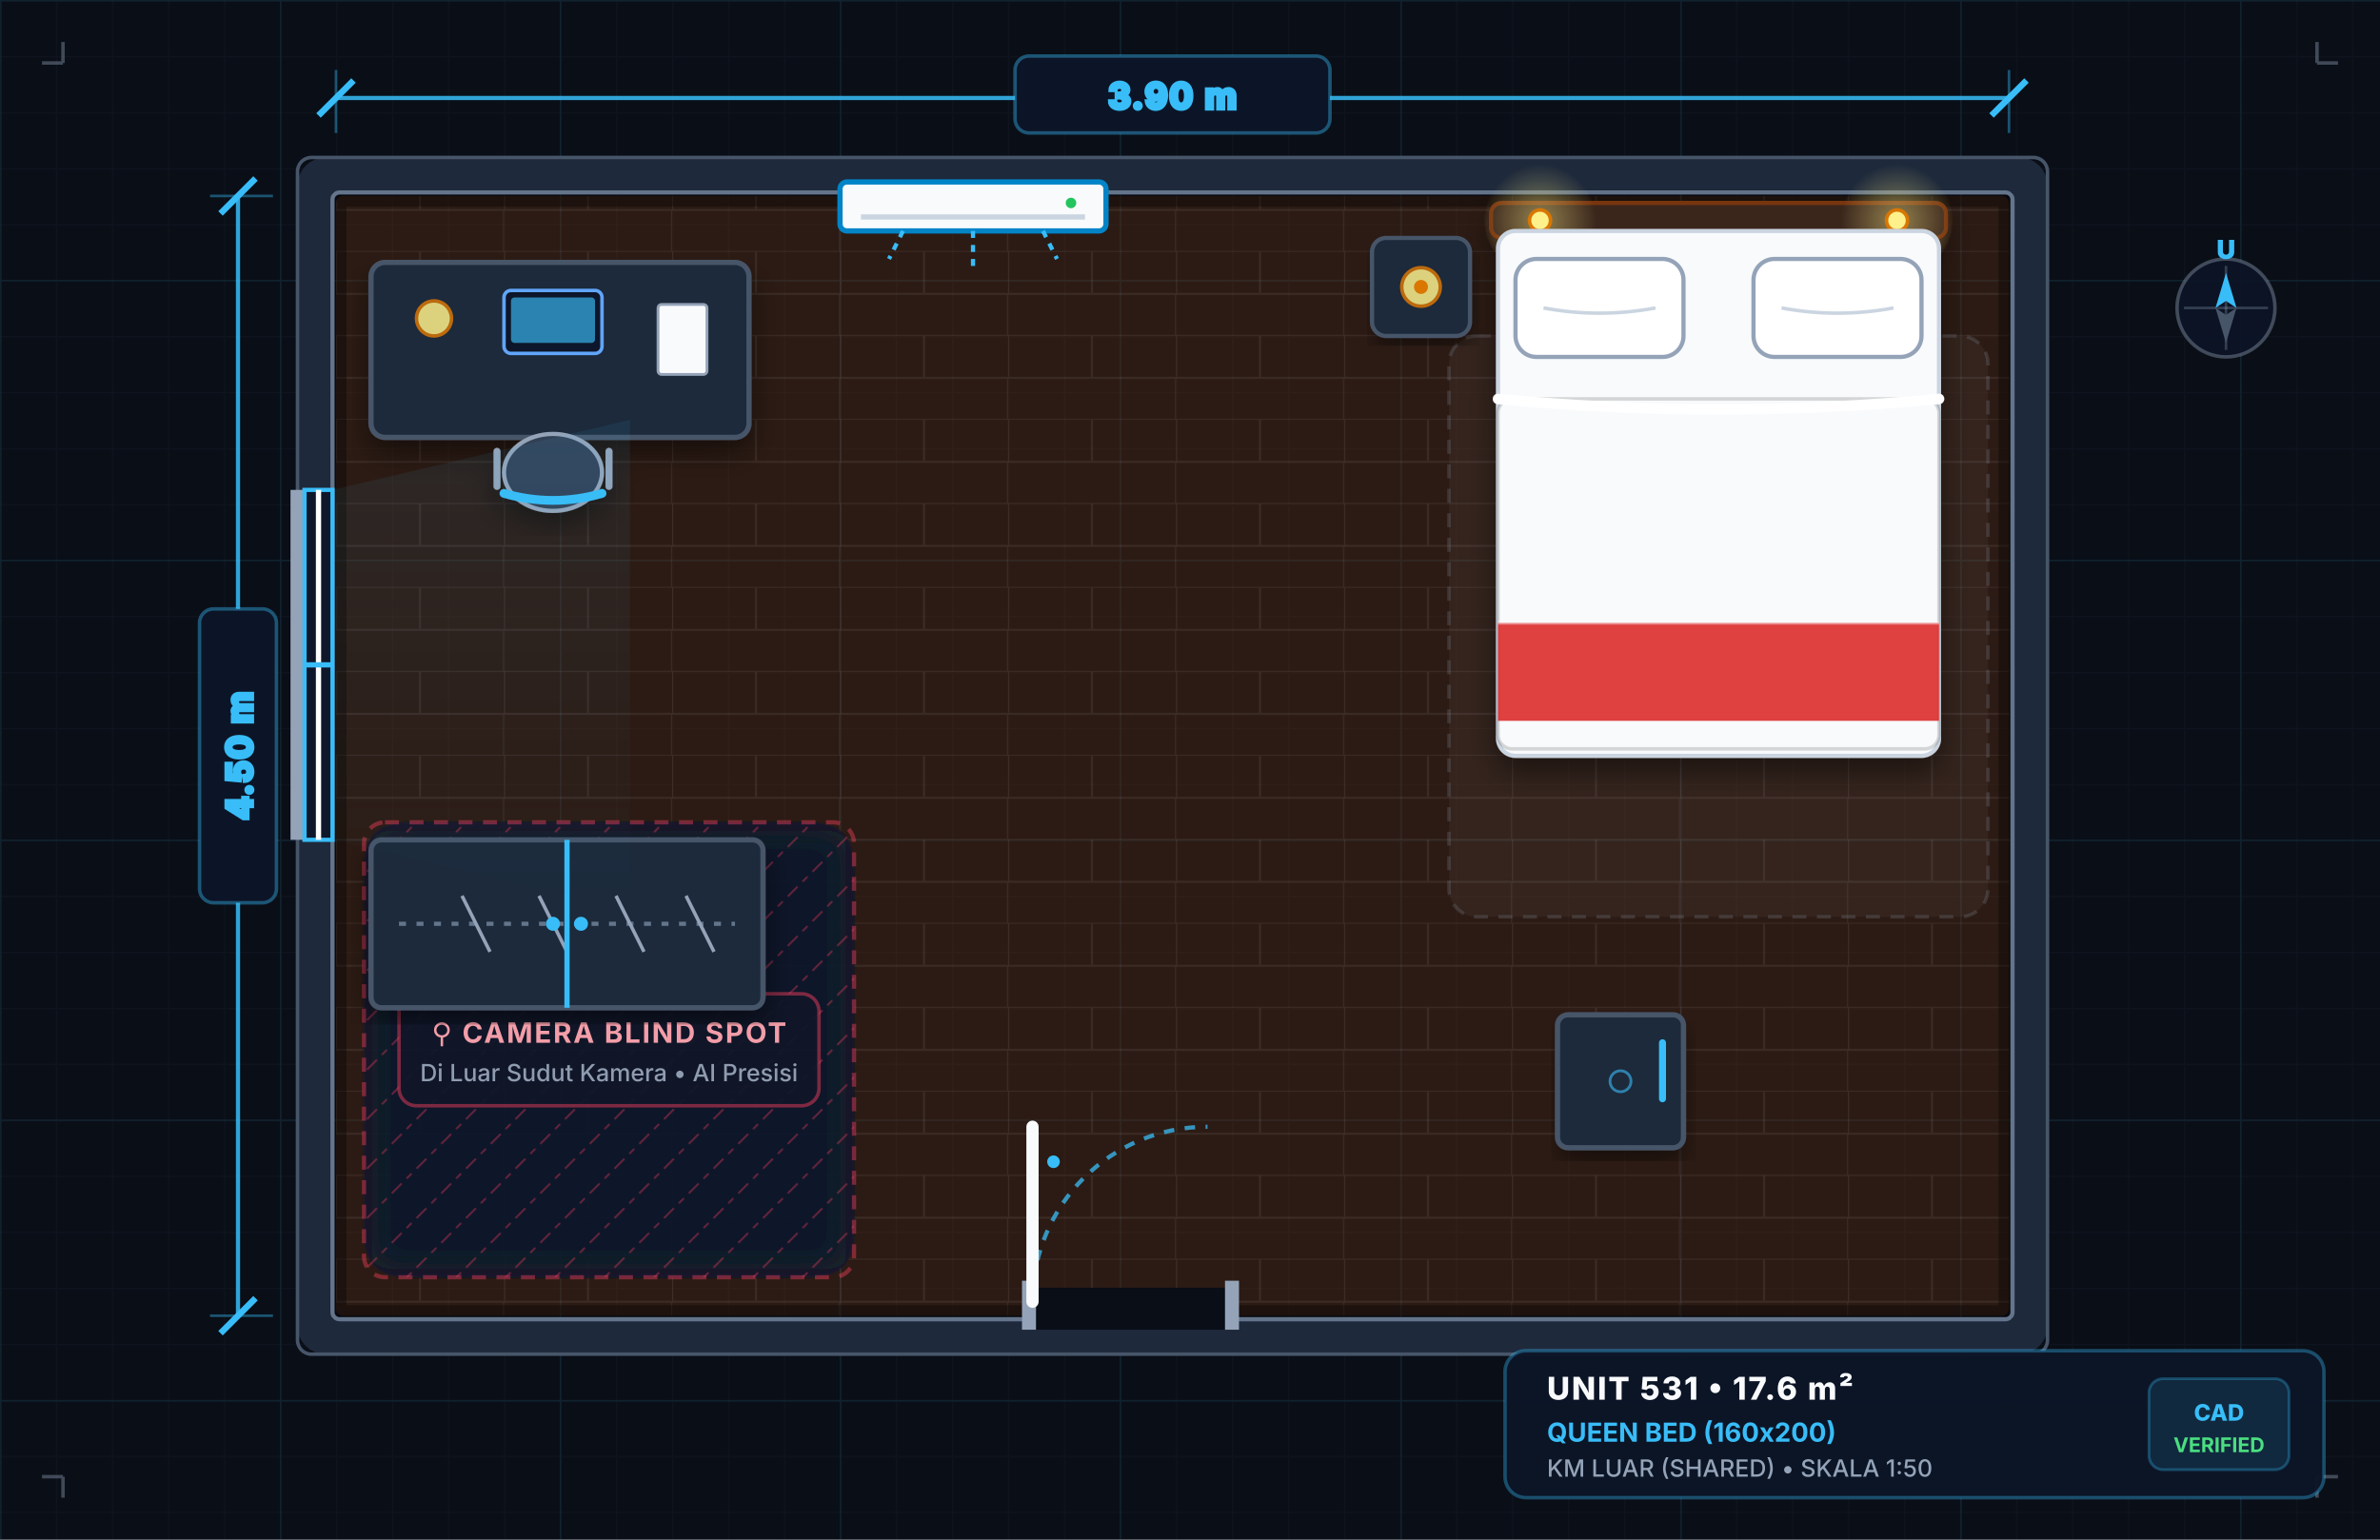
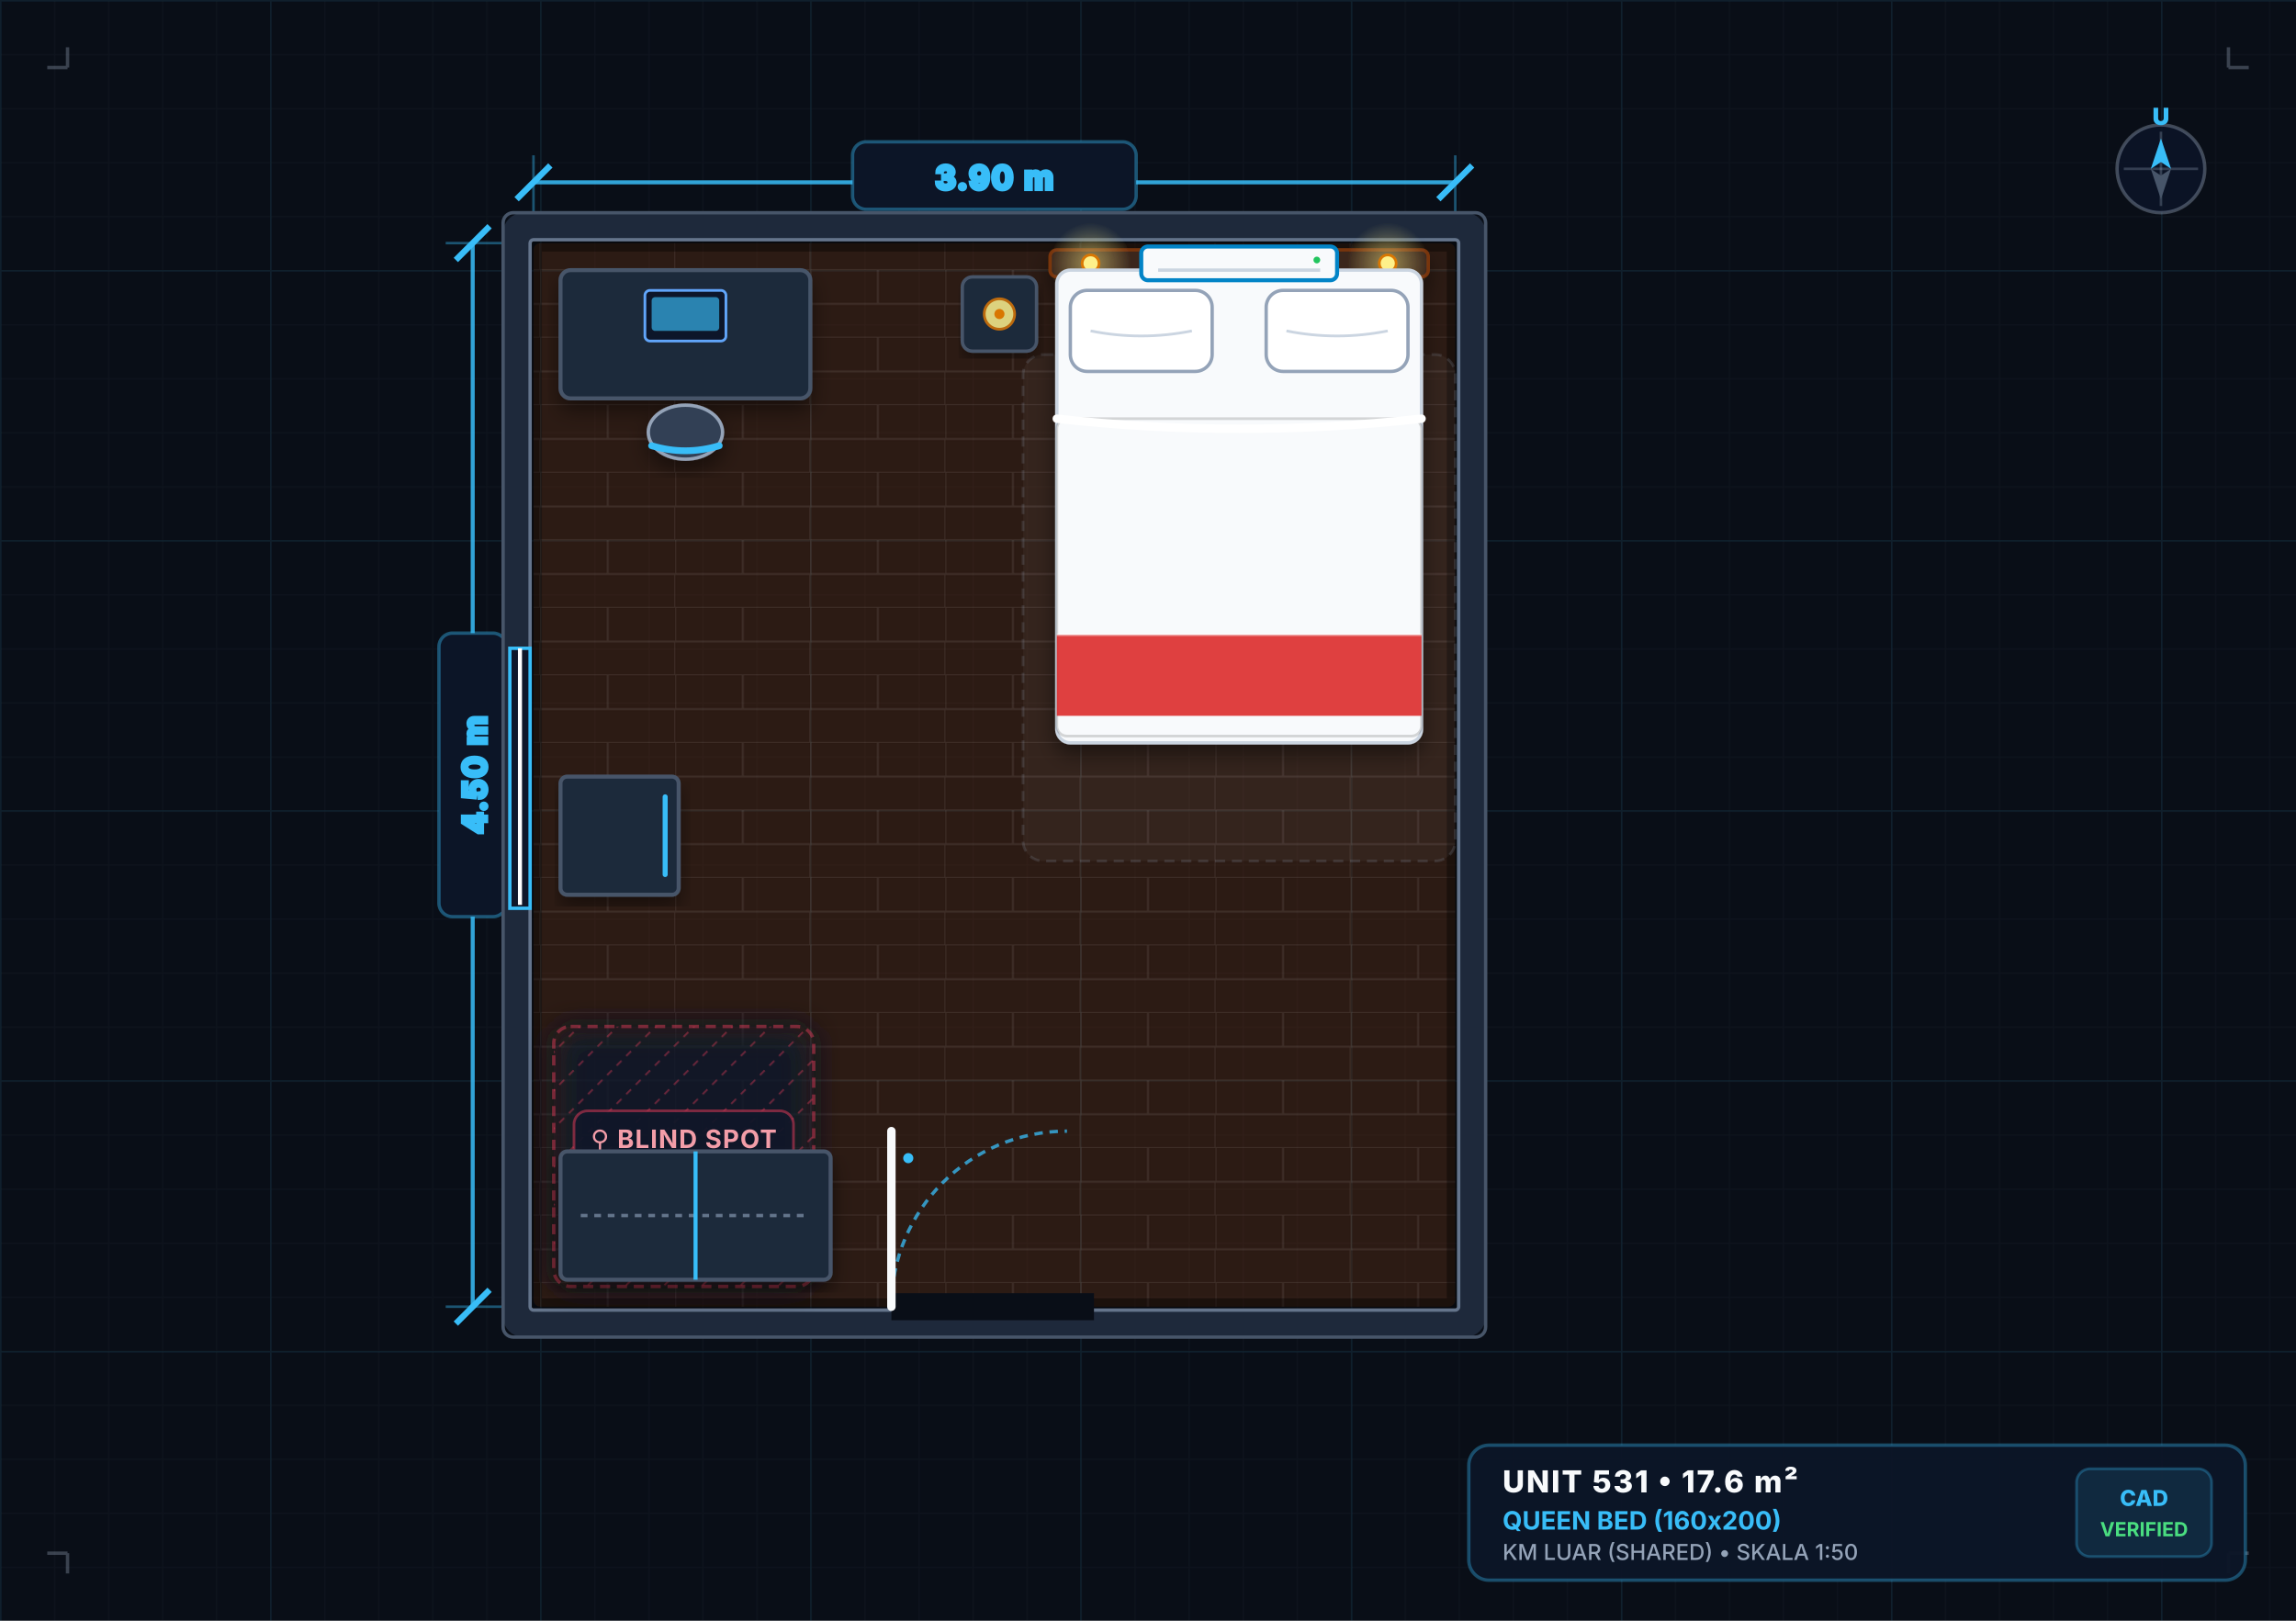
- <svg xmlns="http://www.w3.org/2000/svg" viewBox="0 0 680 440" width="100%" height="100%" style="background:#090e17; border-radius:14px; font-family:'Inter',system-ui,-apple-system,sans-serif;">
+ <svg xmlns="http://www.w3.org/2000/svg" viewBox="0 0 680 480" width="100%" height="100%" style="background:#090e17; border-radius:14px; font-family:'Inter',system-ui,-apple-system,sans-serif;">
  <defs>
    <pattern id="grid_cad_231" width="16" height="16" patternUnits="userSpaceOnUse">
      <path d="M 16 0 L 0 0 0 16" fill="none" stroke="rgba(148, 163, 184, 0.04)" stroke-width="0.75" />
    </pattern>
    <pattern id="grid_major_231" width="80" height="80" patternUnits="userSpaceOnUse">
-       <path d="M 80 0 L 0 0 0 80" fill="none" stroke="rgba(56, 189, 248, 0.08)" stroke-width="1" />
+       <path d="M 80 0 L 0 0 0 80" fill="none" stroke="rgba(56, 189, 248, 0.07)" stroke-width="1" />
    </pattern>
-     <pattern id="parquet_231" width="48" height="24" patternUnits="userSpaceOnUse">
-       <rect width="48" height="24" fill="#78350f" fill-opacity="0.32" />
-       <path d="M 0 12 L 48 12 M 24 0 L 24 12 M 0 24 L 48 24 M 48 12 L 48 24 M 0 0 L 0 12" fill="none" stroke="rgba(255, 255, 255, 0.07)" stroke-width="0.6" />
+     <pattern id="parquet_231" width="40" height="20" patternUnits="userSpaceOnUse">
+       <rect width="40" height="20" fill="#78350f" fill-opacity="0.32" />
+       <path d="M 0 10 L 40 10 M 20 0 L 20 10 M 0 20 L 40 20 M 40 10 L 40 20 M 0 0 L 0 10" fill="none" stroke="rgba(255, 255, 255, 0.08)" stroke-width="0.6" />
    </pattern>
-     <pattern id="bm_tile_231" width="14" height="14" patternUnits="userSpaceOnUse">
-       <rect width="14" height="14" fill="#0f2338" />
-       <path d="M 14 0 L 0 0 0 14" fill="none" stroke="rgba(56, 189, 248, 0.22)" stroke-width="0.6" />
+     <pattern id="bm_tile_231" width="12" height="12" patternUnits="userSpaceOnUse">
+       <rect width="12" height="12" fill="#0f2338" />
+       <path d="M 12 0 L 0 0 0 12" fill="none" stroke="rgba(56, 189, 248, 0.22)" stroke-width="0.6" />
    </pattern>
    <filter id="frost_blur_231" x="-10%" y="-10%" width="120%" height="120%">
-       <feGaussianBlur stdDeviation="5" result="blur" />
-       <feColorMatrix type="matrix" values="1 0 0 0 0  0 1 0 0 0  0 0 1 0 0  0 0 0 18 -7" />
+       <feGaussianBlur stdDeviation="4.5" result="blur" />
    </filter>
-     <pattern id="blind_hatch_231" width="10" height="10" patternTransform="rotate(45 0 0)" patternUnits="userSpaceOnUse">
-       <line x1="0" y1="0" x2="0" y2="10" stroke="rgba(244, 63, 94, 0.35)" stroke-width="1.2" stroke-dasharray="2 2" />
+     <pattern id="blind_hatch_231" width="8" height="8" patternTransform="rotate(45 0 0)" patternUnits="userSpaceOnUse">
+       <line x1="0" y1="0" x2="0" y2="8" stroke="rgba(244, 63, 94, 0.35)" stroke-width="1.2" stroke-dasharray="2 2" />
    </pattern>
-     <linearGradient id="win_light_231" x1="0%" y1="0%" x2="0%" y2="100%">
-       <stop offset="0%" stop-color="#38bdf8" stop-opacity="0.18" />
-       <stop offset="100%" stop-color="#38bdf8" stop-opacity="0.0" />
-     </linearGradient>
    <radialGradient id="lamp_glow_231">
-       <stop offset="0%" stop-color="#fef08a" stop-opacity="0.45" />
+       <stop offset="0%" stop-color="#fef08a" stop-opacity="0.5" />
      <stop offset="100%" stop-color="#fef08a" stop-opacity="0" />
    </radialGradient>
    <filter id="drop_shadow_231" x="-5%" y="-5%" width="115%" height="115%">
-       <feDropShadow dx="0" dy="4" stdDeviation="4" flood-color="#000000" flood-opacity="0.45" />
+       <feDropShadow dx="0" dy="3" stdDeviation="3" flood-color="#000000" flood-opacity="0.45" />
    </filter>
  </defs>
-   <rect width="680" height="440" fill="#090e17" />
-   <rect width="680" height="440" fill="url(#grid_cad_231)" />
-   <rect width="680" height="440" fill="url(#grid_major_231)" />
-   <g stroke="rgba(148, 163, 184, 0.4)" stroke-width="1">
-     <path d="M 12 18 L 18 18 M 18 12 L 18 18" />
-     <path d="M 668 18 L 662 18 M 662 12 L 662 18" />
-     <path d="M 12 422 L 18 422 M 18 428 L 18 422" />
-     <path d="M 668 422 L 662 422 M 662 428 L 662 422" />
+   <rect width="680" height="480" fill="#090e17" />
+   <rect width="680" height="480" fill="url(#grid_cad_231)" />
+   <rect width="680" height="480" fill="url(#grid_major_231)" />
+   <g stroke="rgba(148, 163, 184, 0.35)" stroke-width="1">
+     <path d="M 14 20 L 20 20 M 20 14 L 20 20" />
+     <path d="M 666 20 L 660 20 M 660 14 L 660 20" />
+     <path d="M 14 460 L 20 460 M 20 466 L 20 460" />
+     <path d="M 666 460 L 660 460 M 660 466 L 660 460" />
  </g>
  <g stroke="#38bdf8" stroke-width="1.2">
-     <line x1="96" y1="28" x2="574" y2="28" opacity="0.85" />
-     <line x1="91" y1="33" x2="101" y2="23" stroke-width="1.8" />
-     <line x1="569" y1="33" x2="579" y2="23" stroke-width="1.8" />
-     <line x1="96" y1="38" x2="96" y2="20" opacity="0.4" stroke-width="0.75" />
-     <line x1="574" y1="38" x2="574" y2="20" opacity="0.4" stroke-width="0.75" />
-     <rect x="290" y="16" width="90" height="22" rx="4" fill="#0c1527" stroke="rgba(56, 189, 248, 0.4)" stroke-width="1" />
-     <text x="335" y="31" fill="#38bdf8" font-size="10" font-weight="700" text-anchor="middle" letter-spacing="0.5">
+     <line x1="158" y1="54" x2="431" y2="54" opacity="0.85" />
+     <line x1="153" y1="59" x2="163" y2="49" stroke-width="1.8" />
+     <line x1="426" y1="59" x2="436" y2="49" stroke-width="1.8" />
+     <line x1="158" y1="66" x2="158" y2="46" opacity="0.4" stroke-width="0.75" />
+     <line x1="431" y1="66" x2="431" y2="46" opacity="0.4" stroke-width="0.75" />
+     <rect x="252.5" y="42" width="84" height="20" rx="4" fill="#0c1527" stroke="rgba(56, 189, 248, 0.4)" stroke-width="1" />
+     <text x="294.5" y="56" fill="#38bdf8" font-size="9.5" font-weight="700" text-anchor="middle" letter-spacing="0.5">
      3.90 m
    </text>
  </g>
  <g stroke="#38bdf8" stroke-width="1.2">
-     <line x1="68" y1="56" x2="68" y2="376" opacity="0.85" />
-     <line x1="63" y1="61" x2="73" y2="51" stroke-width="1.8" />
-     <line x1="63" y1="381" x2="73" y2="371" stroke-width="1.8" />
-     <line x1="78" y1="56" x2="60" y2="56" opacity="0.4" stroke-width="0.75" />
-     <line x1="78" y1="376" x2="60" y2="376" opacity="0.4" stroke-width="0.75" />
-     <g transform="translate(68, 216)">
-       <rect x="-42" y="-11" width="84" height="22" rx="4" fill="#0c1527" stroke="rgba(56, 189, 248, 0.4)" stroke-width="1" transform="rotate(-90)" />
-       <text x="0" y="4" fill="#38bdf8" font-size="10" font-weight="700" text-anchor="middle" letter-spacing="0.5" transform="rotate(-90)">
+     <line x1="140" y1="72" x2="140" y2="387" opacity="0.85" />
+     <line x1="135" y1="77" x2="145" y2="67" stroke-width="1.8" />
+     <line x1="135" y1="392" x2="145" y2="382" stroke-width="1.8" />
+     <line x1="152" y1="72" x2="132" y2="72" opacity="0.4" stroke-width="0.75" />
+     <line x1="152" y1="387" x2="132" y2="387" opacity="0.4" stroke-width="0.75" />
+     <g transform="translate(140, 229.5)">
+       <rect x="-42" y="-10" width="84" height="20" rx="4" fill="#0c1527" stroke="rgba(56, 189, 248, 0.4)" stroke-width="1" transform="rotate(-90)" />
+       <text x="0" y="4" fill="#38bdf8" font-size="9.5" font-weight="700" text-anchor="middle" letter-spacing="0.5" transform="rotate(-90)">
        4.50 m
      </text>
    </g>
  </g>
-   <rect x="96" y="56" width="478" height="320" rx="2" fill="url(#parquet_231)" />
-   <rect x="96" y="56" width="478" height="320" fill="none" stroke="rgba(0, 0, 0, 0.35)" stroke-width="6" />
-   <rect x="90" y="50" width="490" height="332" fill="none" stroke="#1e293b" stroke-width="10" rx="3" />
-   <rect x="85" y="45" width="500" height="342" fill="none" stroke="#475569" stroke-width="1" rx="4" />
-   <rect x="95" y="55" width="480" height="322" fill="none" stroke="#64748b" stroke-width="1.2" rx="2" />
+   <rect x="158" y="72" width="273" height="315" rx="2" fill="url(#parquet_231)" />
+   <rect x="158" y="72" width="273" height="315" fill="none" stroke="rgba(0, 0, 0, 0.38)" stroke-width="5" />
+   <rect x="153" y="67" width="283" height="325" fill="none" stroke="#1e293b" stroke-width="8" rx="2" />
+   <rect x="149" y="63" width="291" height="333" fill="none" stroke="#475569" stroke-width="1" rx="3" />
+   <rect x="157" y="71" width="275" height="317" fill="none" stroke="#64748b" stroke-width="1" rx="1" />
  <g id="unsure_zone" opacity="0.95">
-     <rect x="104" y="235" width="140" height="130" rx="6" fill="rgba(15, 23, 42, 0.85)" filter="url(#frost_blur_231)" />
-     <rect x="104" y="235" width="140" height="130" rx="6" fill="url(#blind_hatch_231)" stroke="rgba(244, 63, 94, 0.45)" stroke-width="1.2" stroke-dasharray="4 3" />
-     <rect x="114" y="284" width="120" height="32" rx="5" fill="rgba(15, 23, 42, 0.94)" stroke="rgba(244, 63, 94, 0.5)" stroke-width="1" />
-     <text x="174.0" y="298" fill="#fda4af" font-size="8" font-weight="700" text-anchor="middle" letter-spacing="0.5">
-       ⚲ CAMERA BLIND SPOT
+     <rect x="164" y="304" width="77" height="77" rx="5" fill="rgba(15, 23, 42, 0.85)" filter="url(#frost_blur_231)" />
+     <rect x="164" y="304" width="77" height="77" rx="5" fill="url(#blind_hatch_231)" stroke="rgba(244, 63, 94, 0.45)" stroke-width="1" stroke-dasharray="3 2" />
+     <rect x="170" y="329" width="65" height="26" rx="4" fill="rgba(15, 23, 42, 0.94)" stroke="rgba(244, 63, 94, 0.5)" stroke-width="0.8" />
+     <text x="202.5" y="340" fill="#fda4af" font-size="7.5" font-weight="700" text-anchor="middle" letter-spacing="0.3">
+       ⚲ BLIND SPOT
    </text>
-     <text x="174.0" y="309" fill="#94a3b8" font-size="6.8" font-weight="500" text-anchor="middle">
-       Di Luar Sudut Kamera • AI Presisi
+     <text x="202.5" y="349" fill="#94a3b8" font-size="6" font-weight="500" text-anchor="middle">
+       Sudut Terbatas Kamera
    </text>
  </g>
-   <rect x="414" y="96" width="154" height="166" rx="8" fill="rgba(255, 255, 255, 0.04)" stroke="rgba(148, 163, 184, 0.2)" stroke-width="1" stroke-dasharray="4 3" />
+   <rect x="303" y="105" width="128" height="150" rx="6" fill="rgba(255, 255, 255, 0.04)" stroke="rgba(148, 163, 184, 0.18)" stroke-width="0.8" stroke-dasharray="3 2" />
  <g id="bed_unit" filter="url(#drop_shadow_231)">
-     <rect x="426" y="58" width="130" height="10" rx="3" fill="#3b271d" stroke="#78350f" stroke-width="1.2" />
-     <circle cx="440" cy="63" r="16" fill="url(#lamp_glow_231)" />
-     <circle cx="542" cy="63" r="16" fill="url(#lamp_glow_231)" />
-     <circle cx="440" cy="63" r="3" fill="#fef08a" stroke="#d97706" stroke-width="1" />
-     <circle cx="542" cy="63" r="3" fill="#fef08a" stroke="#d97706" stroke-width="1" />
-     <rect x="428" y="66" width="126" height="150" rx="5" fill="#f8fafc" stroke="#cbd5e1" stroke-width="1.2" />
-     <rect x="428" y="114" width="126" height="100" rx="4" fill="#f8fafc" stroke="rgba(0,0,0,0.15)" stroke-width="1" />
-     <path d="M 428 114 Q 491.0 120 554 114" fill="none" stroke="#ffffff" stroke-width="3" stroke-linecap="round" />
-     <rect x="428" y="178" width="126" height="28" fill="#dc2626" opacity="0.88" />
-     <line x1="428" y1="178" x2="554" y2="178" stroke="rgba(255,255,255,0.4)" stroke-width="1" />
-     <rect x="433" y="74" width="48" height="28" rx="6" fill="#ffffff" stroke="#94a3b8" stroke-width="1.2" />
-     <path d="M 441 88 Q 457.0 91 473 88" fill="none" stroke="#cbd5e1" stroke-width="1" />
-     <rect x="501" y="74" width="48" height="28" rx="6" fill="#ffffff" stroke="#94a3b8" stroke-width="1.2" />
-     <path d="M 509 88 Q 525.0 91 541 88" fill="none" stroke="#cbd5e1" stroke-width="1" />
+     <rect x="311" y="74" width="112" height="8" rx="2" fill="#3b271d" stroke="#78350f" stroke-width="1" />
+     <circle cx="323" cy="78" r="12" fill="url(#lamp_glow_231)" />
+     <circle cx="411" cy="78" r="12" fill="url(#lamp_glow_231)" />
+     <circle cx="323" cy="78" r="2.5" fill="#fef08a" stroke="#d97706" stroke-width="0.8" />
+     <circle cx="411" cy="78" r="2.5" fill="#fef08a" stroke="#d97706" stroke-width="0.8" />
+     <rect x="313" y="80" width="108" height="140" rx="4" fill="#f8fafc" stroke="#cbd5e1" stroke-width="1" />
+     <rect x="313" y="124" width="108" height="94" rx="3" fill="#f8fafc" stroke="rgba(0,0,0,0.15)" stroke-width="0.8" />
+     <path d="M 313 124 Q 367.0 130 421 124" fill="none" stroke="#ffffff" stroke-width="2.5" stroke-linecap="round" />
+     <rect x="313" y="188" width="108" height="24" fill="#dc2626" opacity="0.88" />
+     <line x1="313" y1="188" x2="421" y2="188" stroke="rgba(255,255,255,0.4)" stroke-width="0.8" />
+     <rect x="317" y="86" width="42" height="24" rx="5" fill="#ffffff" stroke="#94a3b8" stroke-width="1" />
+     <path d="M 323 98 Q 338.0 101 353 98" fill="none" stroke="#cbd5e1" stroke-width="0.8" />
+     <rect x="375" y="86" width="42" height="24" rx="5" fill="#ffffff" stroke="#94a3b8" stroke-width="1" />
+     <path d="M 381 98 Q 396.0 101 411 98" fill="none" stroke="#cbd5e1" stroke-width="0.8" />
  </g>
  <g filter="url(#drop_shadow_231)">
-     <rect x="392" y="68" width="28" height="28" rx="4" fill="#1e293b" stroke="#475569" stroke-width="1.2" />
-     <circle cx="406" cy="82" r="5.5" fill="#fef08a" stroke="#d97706" stroke-width="1" opacity="0.85" />
-     <circle cx="406" cy="82" r="2" fill="#d97706" />
+     <rect x="285" y="82" width="22" height="22" rx="3" fill="#1e293b" stroke="#475569" stroke-width="1" />
+     <circle cx="296" cy="93" r="4.5" fill="#fef08a" stroke="#d97706" stroke-width="0.8" opacity="0.85" />
+     <circle cx="296" cy="93" r="1.5" fill="#d97706" />
  </g>
  <g id="wardrobe" filter="url(#drop_shadow_231)">
-     <rect x="106" y="240" width="112" height="48" rx="3" fill="#1e293b" stroke="#475569" stroke-width="1.5" />
-     <line x1="114" y1="264" x2="210" y2="264" stroke="#64748b" stroke-width="1.2" stroke-dasharray="2 3" />
-     <line x1="132" y1="256" x2="140" y2="272" stroke="#94a3b8" stroke-width="1" />
-     <line x1="154" y1="256" x2="162" y2="272" stroke="#94a3b8" stroke-width="1" />
-     <line x1="176" y1="256" x2="184" y2="272" stroke="#94a3b8" stroke-width="1" />
-     <line x1="196" y1="256" x2="204" y2="272" stroke="#94a3b8" stroke-width="1" />
-     <line x1="162" y1="240" x2="162" y2="288" stroke="#38bdf8" stroke-width="1.5" />
-     <circle cx="158" cy="264" r="2" fill="#38bdf8" />
-     <circle cx="166" cy="264" r="2" fill="#38bdf8" />
+     <rect x="166" y="341" width="80" height="38" rx="2" fill="#1e293b" stroke="#475569" stroke-width="1.2" />
+     <line x1="172" y1="360.0" x2="240" y2="360.0" stroke="#64748b" stroke-width="1" stroke-dasharray="2 2" />
+     <line x1="206.0" y1="341" x2="206.0" y2="379" stroke="#38bdf8" stroke-width="1.2" />
  </g>
  <g id="desk_setup" filter="url(#drop_shadow_231)">
-     <rect x="106" y="75" width="108" height="50" rx="4" fill="#1e293b" stroke="#475569" stroke-width="1.5" />
-     <rect x="144" y="83" width="28" height="18" rx="2" fill="#0f172a" stroke="#60a5fa" stroke-width="1" />
-     <rect x="146" y="85" width="24" height="13" rx="1" fill="#38bdf8" opacity="0.65" />
-     <circle cx="124" cy="91" r="5" fill="#fef08a" stroke="#d97706" stroke-width="1" opacity="0.85" />
-     <rect x="188" y="87" width="14" height="20" rx="1" fill="#f8fafc" stroke="#94a3b8" stroke-width="0.8" />
-     <ellipse cx="158" cy="135" rx="14" ry="11" fill="#334155" stroke="#94a3b8" stroke-width="1.2" />
-     <path d="M 144 141 Q 158 145 172 141" fill="none" stroke="#38bdf8" stroke-width="2.5" stroke-linecap="round" />
-     <line x1="142" y1="129" x2="142" y2="139" stroke="#94a3b8" stroke-width="2" stroke-linecap="round" />
-     <line x1="174" y1="129" x2="174" y2="139" stroke="#94a3b8" stroke-width="2" stroke-linecap="round" />
+     <rect x="166" y="80" width="74" height="38" rx="3" fill="#1e293b" stroke="#475569" stroke-width="1.2" />
+     <rect x="191.0" y="86" width="24" height="15" rx="1.5" fill="#0f172a" stroke="#60a5fa" stroke-width="0.8" />
+     <rect x="193.0" y="88" width="20" height="10" rx="1" fill="#38bdf8" opacity="0.65" />
+     <ellipse cx="203.0" cy="128" rx="11" ry="8" fill="#334155" stroke="#94a3b8" stroke-width="1" />
+     <path d="M 193.0 132 Q 203.0 135 213.0 132" fill="none" stroke="#38bdf8" stroke-width="2" stroke-linecap="round" />
  </g>
  <g id="ac_unit">
-     <rect x="240" y="52" width="76" height="14" rx="2" fill="#f8fafc" stroke="#0284c7" stroke-width="1.5" />
-     <line x1="246" y1="62" x2="310" y2="62" stroke="#cbd5e1" stroke-width="1.5" />
-     <line x1="258" y1="66" x2="254" y2="74" stroke="#38bdf8" stroke-width="1.2" stroke-dasharray="2 2" />
-     <line x1="278" y1="66" x2="278" y2="76" stroke="#38bdf8" stroke-width="1.2" stroke-dasharray="2 2" />
-     <line x1="298" y1="66" x2="302" y2="74" stroke="#38bdf8" stroke-width="1.2" stroke-dasharray="2 2" />
-     <circle cx="306" cy="58" r="1.5" fill="#22c55e" />
+     <rect x="338" y="73" width="58" height="10" rx="2" fill="#f8fafc" stroke="#0284c7" stroke-width="1.2" />
+     <line x1="343" y1="80" x2="391" y2="80" stroke="#cbd5e1" stroke-width="1" />
+     <circle cx="390" cy="77" r="1" fill="#22c55e" />
  </g>
  <g id="fridge" filter="url(#drop_shadow_231)">
-     <rect x="445" y="290" width="36" height="38" rx="3" fill="#1e293b" stroke="#475569" stroke-width="1.5" />
-     <line x1="475" y1="298" x2="475" y2="314" stroke="#38bdf8" stroke-width="2" stroke-linecap="round" />
-     <circle cx="463" cy="309" r="3" fill="none" stroke="#38bdf8" stroke-width="0.8" opacity="0.6" />
+     <rect x="166" y="230" width="35" height="35" rx="2" fill="#1e293b" stroke="#475569" stroke-width="1.2" />
+     <line x1="197" y1="236" x2="197" y2="259" stroke="#38bdf8" stroke-width="1.5" stroke-linecap="round" />
  </g>
  <g id="window_left">
-     <polygon points="95,140 180,120 180,260 95,240" fill="url(#win_light_231)" opacity="0.45" />
-     <rect x="83" y="140" width="4" height="100" fill="#94a3b8" />
-     <rect x="87" y="140" width="8" height="100" fill="#0f172a" stroke="#38bdf8" stroke-width="1.2" />
-     <line x1="91" y1="140" x2="91" y2="240" stroke="#ffffff" stroke-width="1.5" />
-     <line x1="87" y1="190" x2="95" y2="190" stroke="#38bdf8" stroke-width="1.5" />
+     <rect x="151" y="192" width="6" height="77" fill="#0f172a" stroke="#38bdf8" stroke-width="1" />
+     <line x1="154" y1="192" x2="154" y2="268" stroke="#ffffff" stroke-width="1.2" />
  </g>
  <g id="main_door">
-     <rect x="295" y="368" width="56" height="12" fill="#090e17" />
-     <rect x="292" y="366" width="4" height="14" fill="#94a3b8" />
-     <rect x="350" y="366" width="4" height="14" fill="#94a3b8" />
-     <path d="M 295 372 A 50 50 0 0 1 345 322" fill="none" stroke="#38bdf8" stroke-width="1.2" stroke-dasharray="3 3" opacity="0.75" />
-     <line x1="295" y1="372" x2="295" y2="322" stroke="#f8fafc" stroke-width="3.5" stroke-linecap="round" />
-     <circle cx="301" cy="332" r="1.8" fill="#38bdf8" />
+     <rect x="264" y="383" width="60" height="8" fill="#090e17" />
+     <path d="M 264 387 A 52 52 0 0 1 316 335" fill="none" stroke="#38bdf8" stroke-width="1" stroke-dasharray="2.5 2" opacity="0.75" />
+     <line x1="264" y1="387" x2="264" y2="335" stroke="#f8fafc" stroke-width="2.5" stroke-linecap="round" />
+     <circle cx="269" cy="343" r="1.5" fill="#38bdf8" />
  </g>
-   <g id="title_block" transform="translate(430, 386)">
-     <rect x="0" y="0" width="234" height="42" rx="6" fill="rgba(12, 21, 39, 0.96)" stroke="rgba(56, 189, 248, 0.35)" stroke-width="1" />
-     <text x="12" y="14" fill="#f8fafc" font-size="9" font-weight="800" letter-spacing="0.5">
+   <g id="title_block" transform="translate(435, 428)">
+     <rect x="0" y="0" width="230" height="40" rx="6" fill="rgba(12, 21, 39, 0.96)" stroke="rgba(56, 189, 248, 0.35)" stroke-width="1" />
+     <text x="10" y="14" fill="#f8fafc" font-size="9" font-weight="800" letter-spacing="0.5">
      UNIT 531 • 17.6 m²
    </text>
-     <text x="12" y="26" fill="#38bdf8" font-size="7.5" font-weight="700">
+     <text x="10" y="25" fill="#38bdf8" font-size="7.5" font-weight="700">
      QUEEN BED (160x200)
    </text>
-     <text x="12" y="36" fill="#94a3b8" font-size="6.8" font-weight="500">
+     <text x="10" y="34" fill="#94a3b8" font-size="6.5" font-weight="500">
      KM LUAR (SHARED) • SKALA 1:50
    </text>
-     <rect x="184" y="8" width="40" height="26" rx="4" fill="rgba(56, 189, 248, 0.12)" stroke="rgba(56, 189, 248, 0.3)" stroke-width="0.8" />
-     <text x="204" y="20" fill="#38bdf8" font-size="6.5" font-weight="800" text-anchor="middle">CAD</text>
-     <text x="204" y="29" fill="#4ade80" font-size="5.8" font-weight="700" text-anchor="middle">VERIFIED</text>
+     <rect x="180" y="7" width="40" height="26" rx="4" fill="rgba(56, 189, 248, 0.12)" stroke="rgba(56, 189, 248, 0.3)" stroke-width="0.8" />
+     <text x="200" y="18" fill="#38bdf8" font-size="6.5" font-weight="800" text-anchor="middle">CAD</text>
+     <text x="200" y="27" fill="#4ade80" font-size="5.8" font-weight="700" text-anchor="middle">VERIFIED</text>
  </g>
-   <g id="north_compass" transform="translate(620, 72)">
-     <circle cx="16" cy="16" r="14" fill="rgba(12, 21, 39, 0.9)" stroke="rgba(148, 163, 184, 0.4)" stroke-width="1" />
-     <line x1="16" y1="4" x2="16" y2="28" stroke="rgba(148, 163, 184, 0.3)" stroke-width="0.75" />
-     <line x1="4" y1="16" x2="28" y2="16" stroke="rgba(148, 163, 184, 0.3)" stroke-width="0.75" />
-     <polygon points="16,6 19,16 16,14 13,16" fill="#38bdf8" />
-     <polygon points="16,26 19,16 16,18 13,16" fill="#475569" />
-     <text x="16" y="2" fill="#38bdf8" font-size="7.5" font-weight="900" text-anchor="middle">U</text>
+   <g id="north_compass" transform="translate(625, 35)">
+     <circle cx="15" cy="15" r="13" fill="rgba(12, 21, 39, 0.9)" stroke="rgba(148, 163, 184, 0.4)" stroke-width="1" />
+     <line x1="15" y1="4" x2="15" y2="26" stroke="rgba(148, 163, 184, 0.3)" stroke-width="0.75" />
+     <line x1="4" y1="15" x2="26" y2="15" stroke="rgba(148, 163, 184, 0.3)" stroke-width="0.75" />
+     <polygon points="15,6 18,15 15,13 12,15" fill="#38bdf8" />
+     <polygon points="15,24 18,15 15,17 12,15" fill="#475569" />
+     <text x="15" y="2" fill="#38bdf8" font-size="7" font-weight="900" text-anchor="middle">U</text>
  </g>
</svg>
